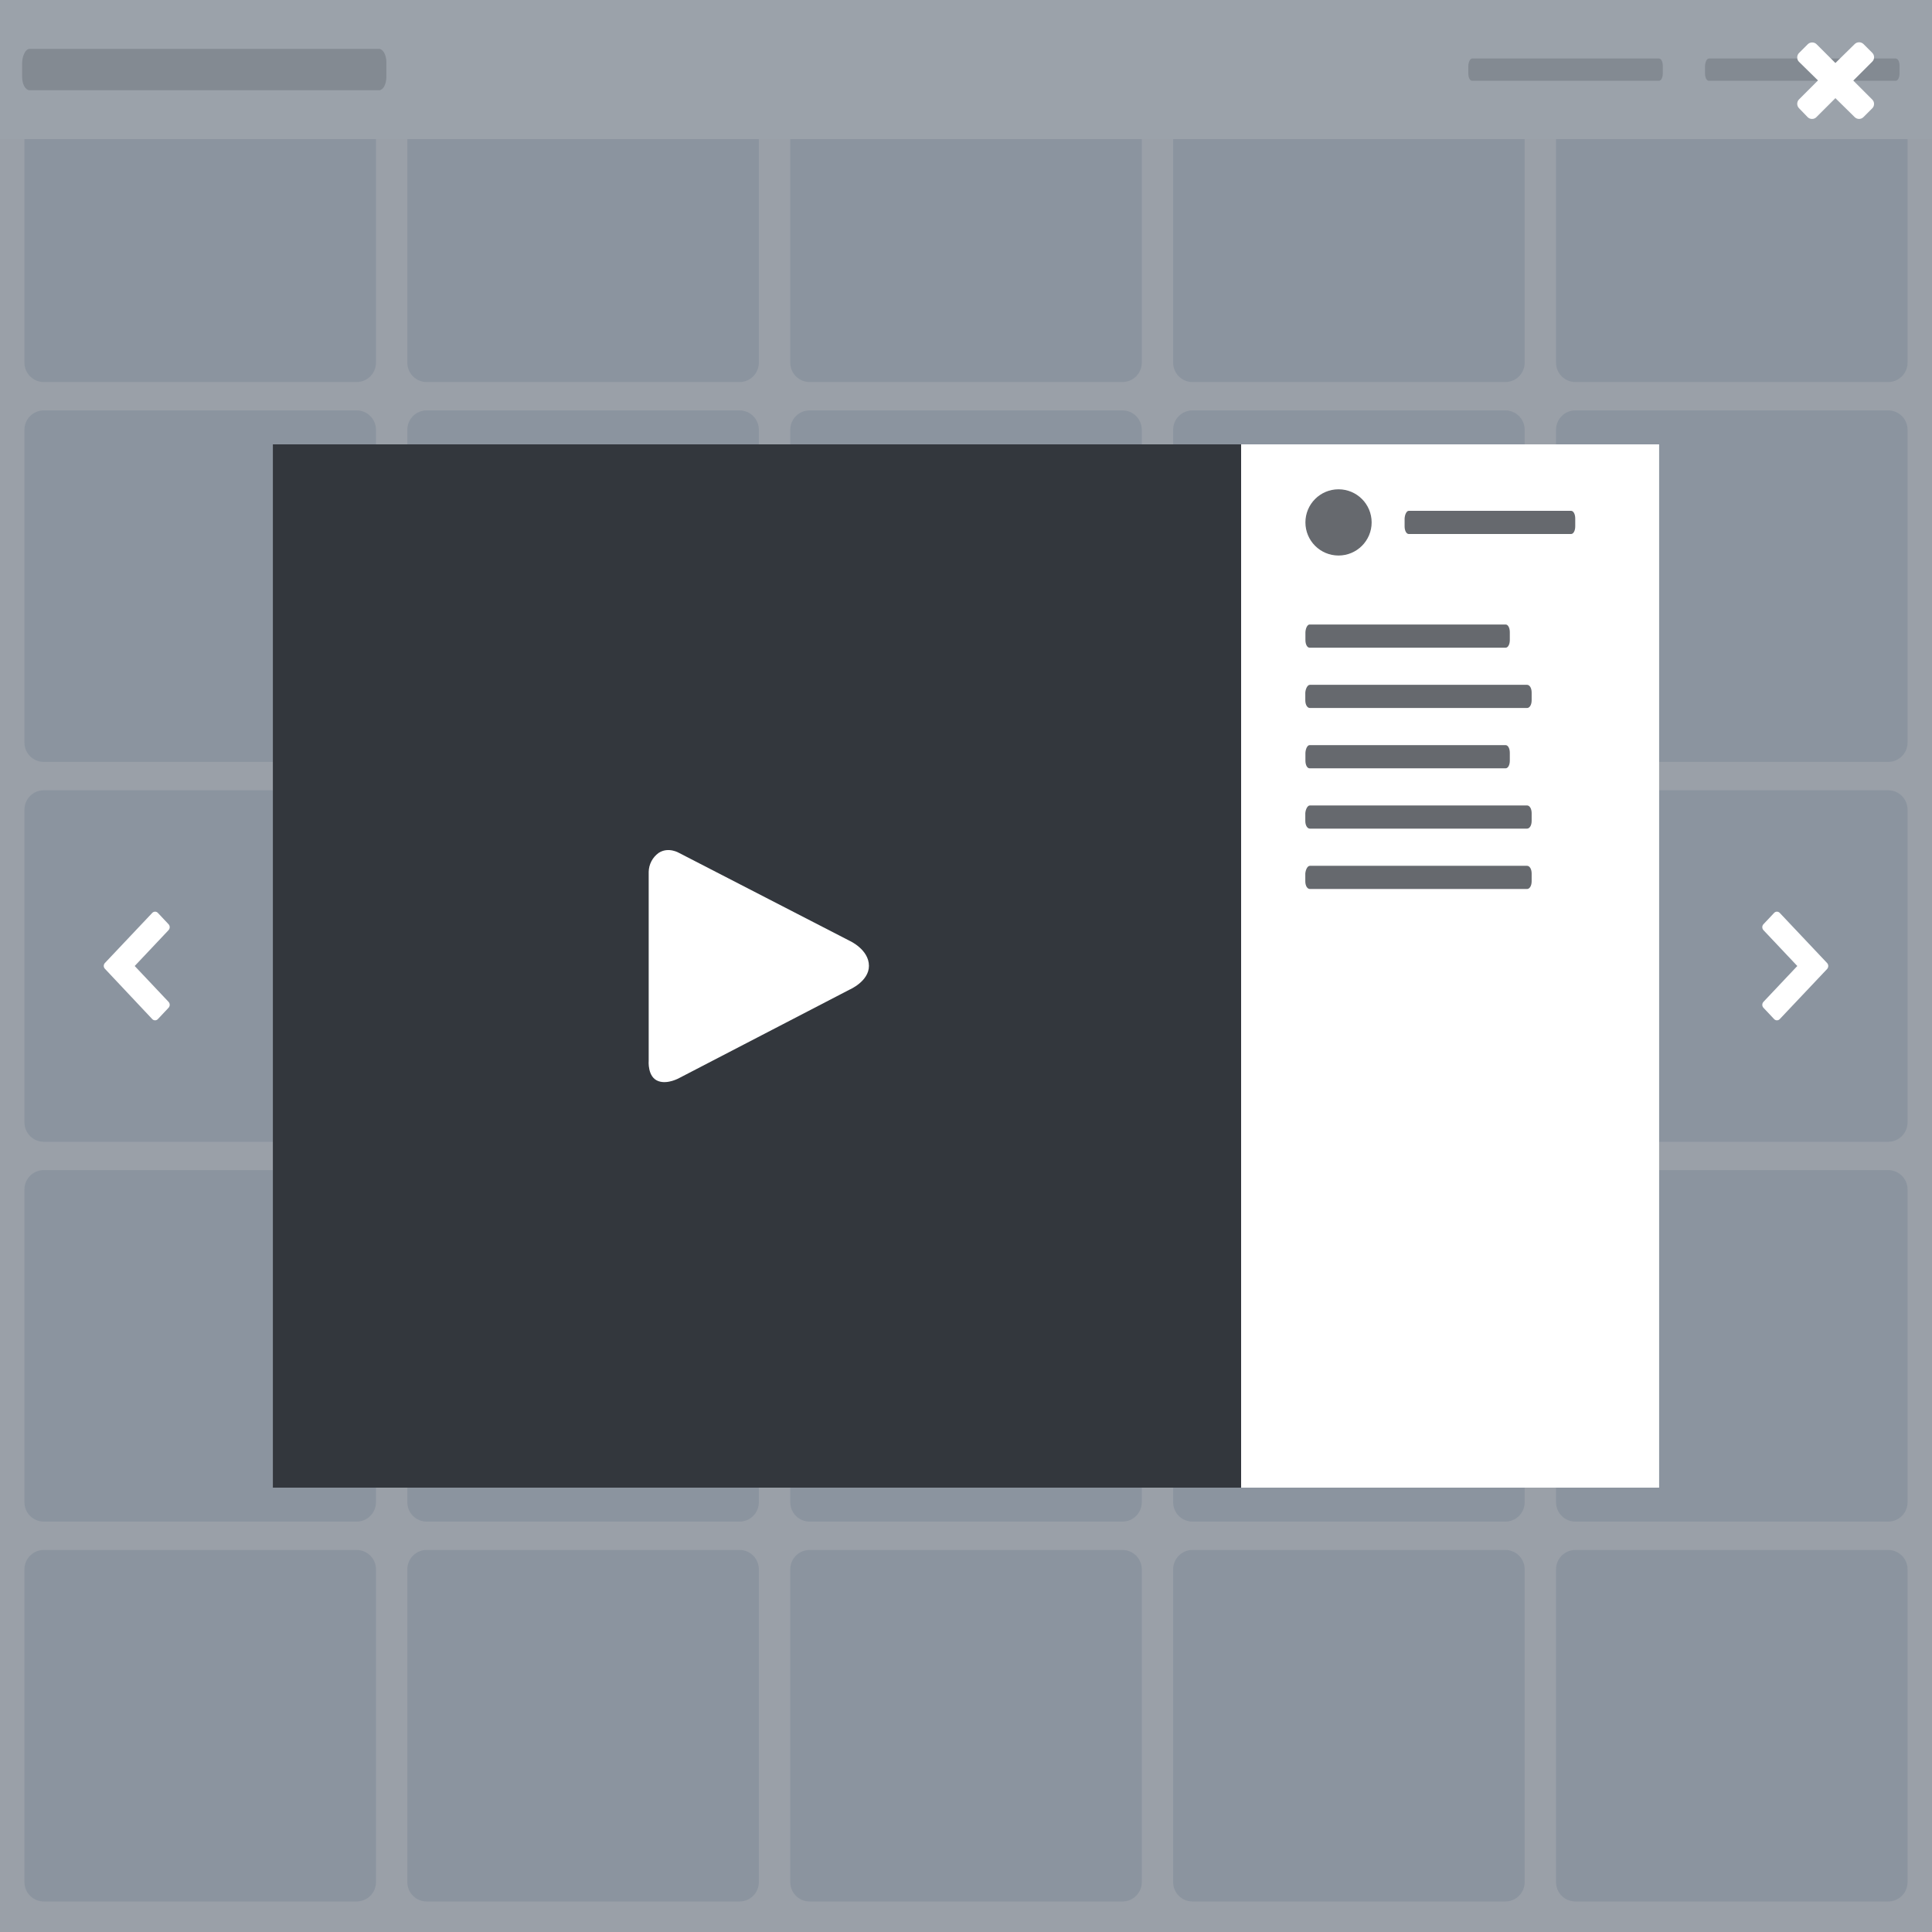
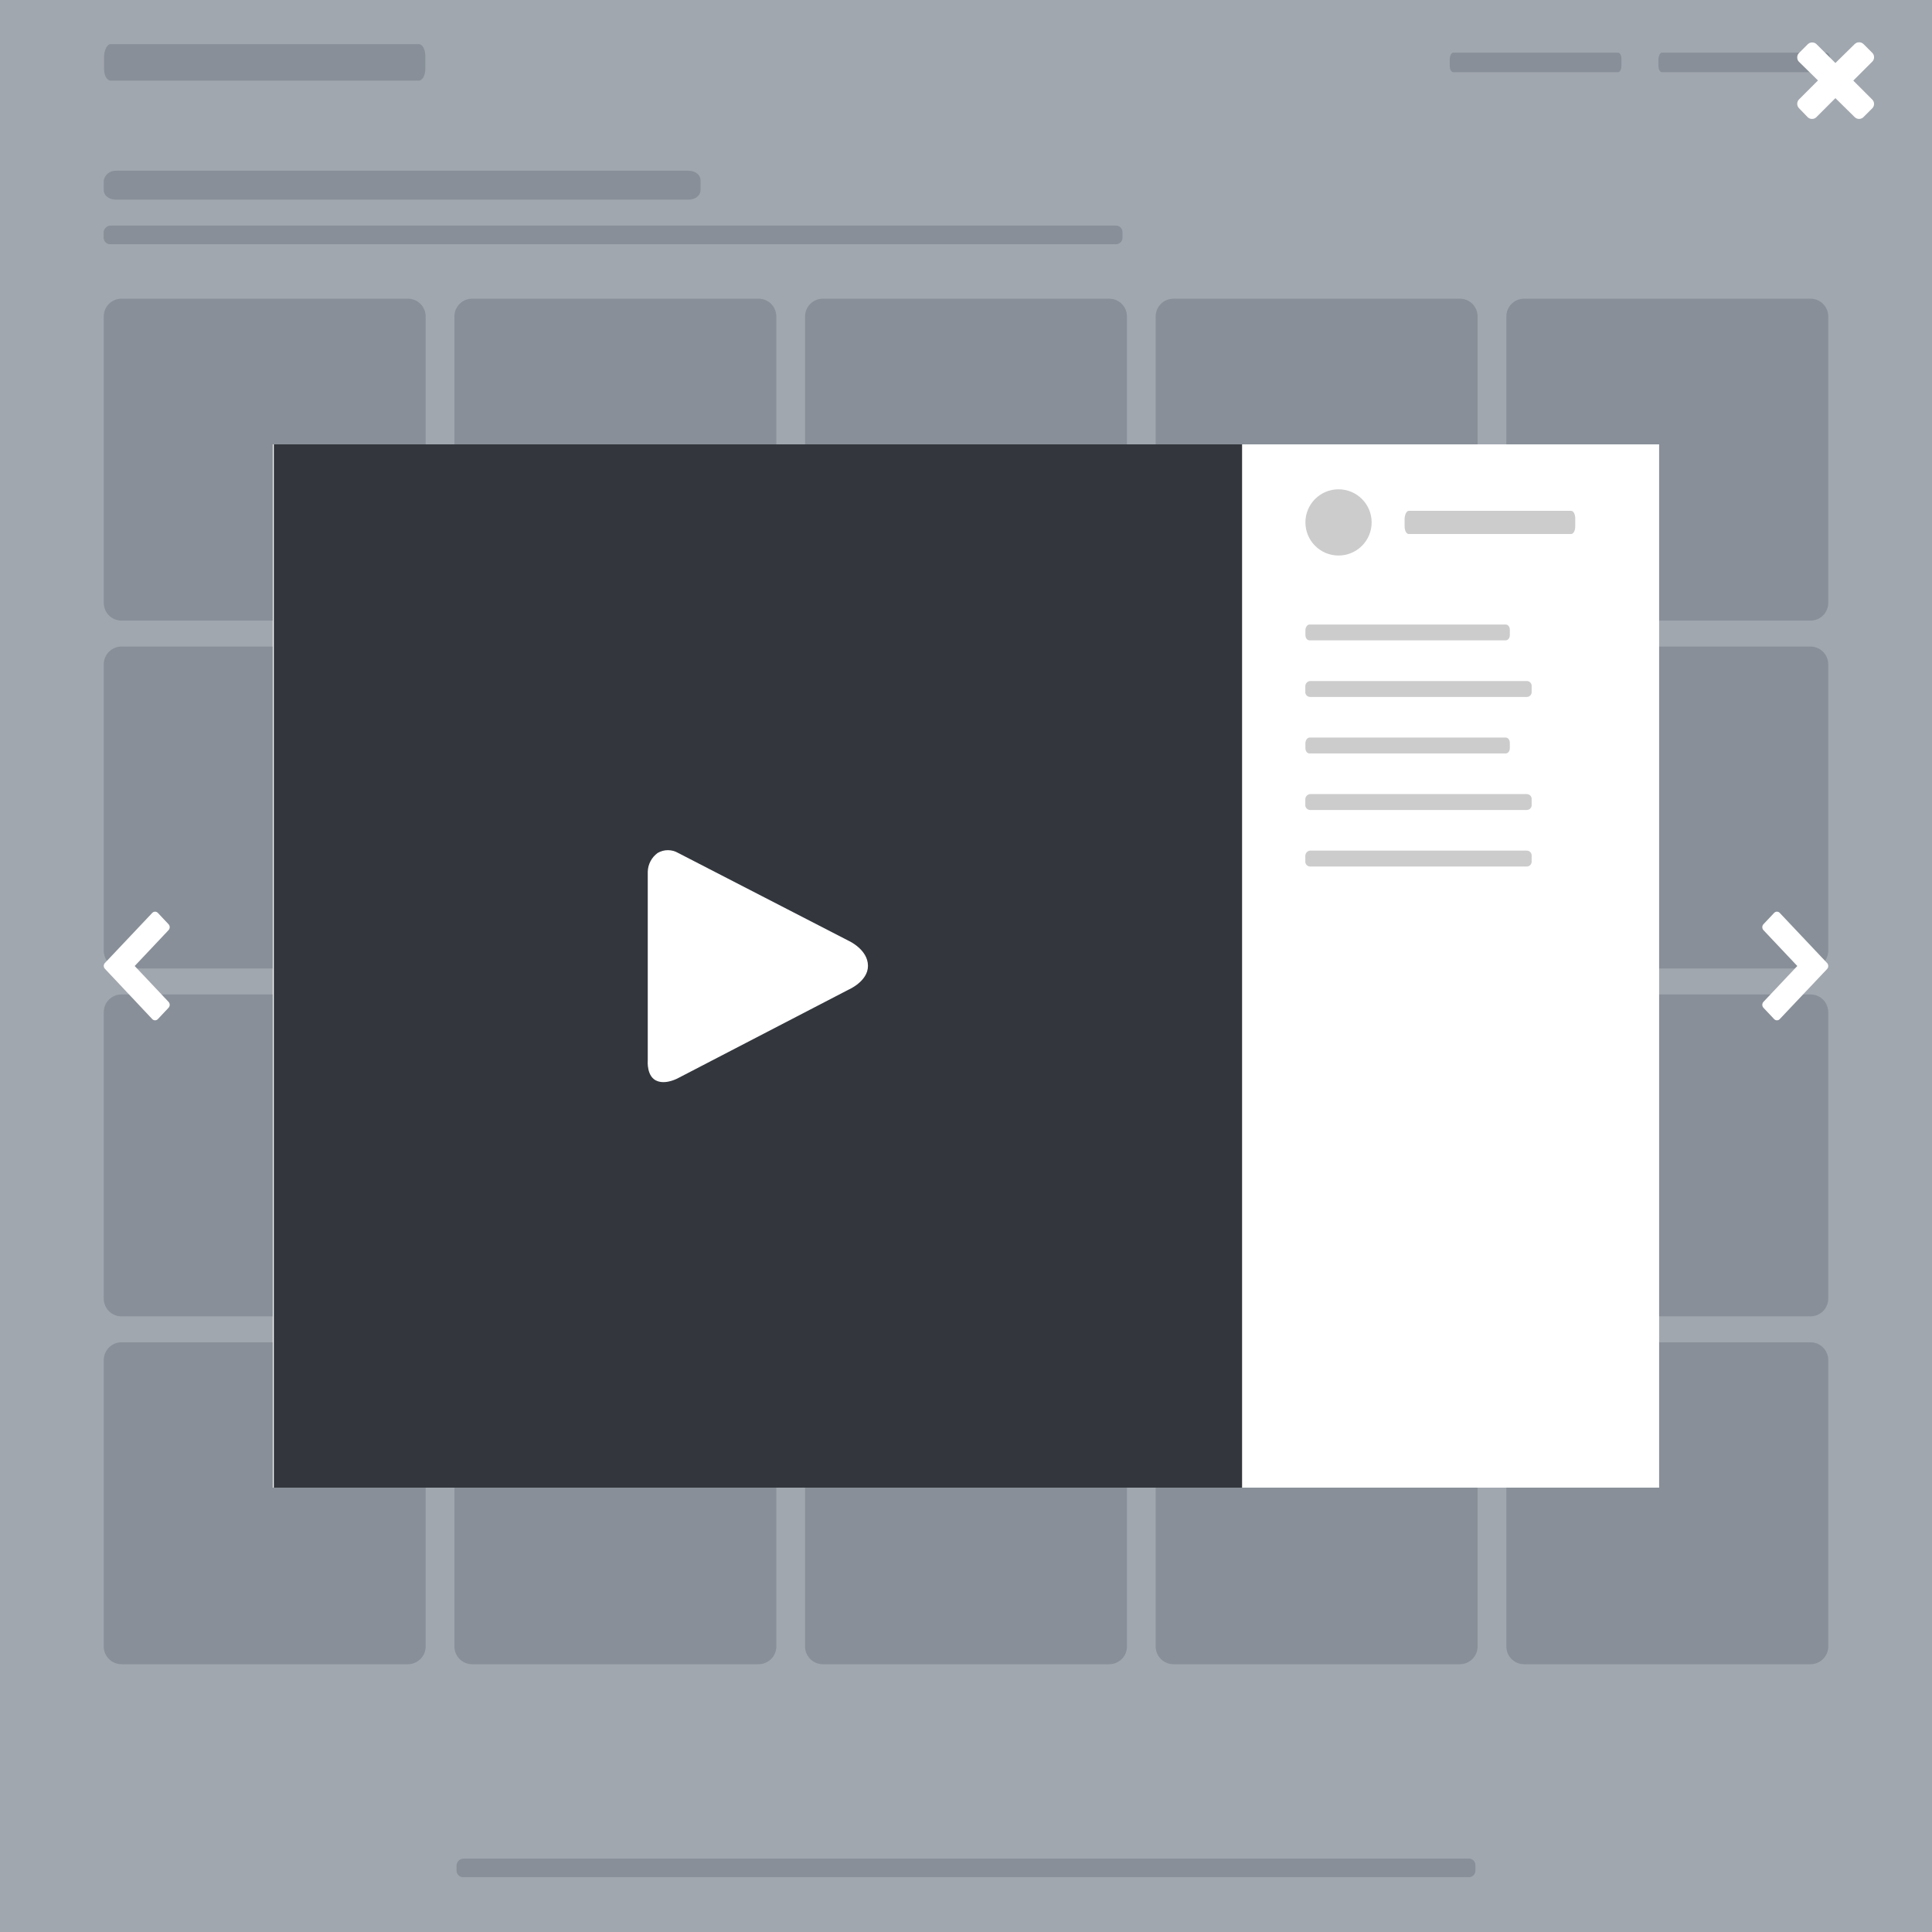
- <svg xmlns="http://www.w3.org/2000/svg" id="101c40a2-f63e-46e4-8538-a1038adffc7f" data-name="Insta" viewBox="0 0 500 500">
-   <g opacity="0.25">
-     <rect x="6.33" y="7.9" width="90.97" height="90.97" rx="5.01" ry="5.01" fill="#778ca6" />
-     <rect x="105.42" y="7.9" width="90.97" height="90.97" rx="5.01" ry="5.01" fill="#778ca6" />
-     <rect x="204.52" y="7.9" width="90.97" height="90.97" rx="5.01" ry="5.01" fill="#778ca6" />
-     <rect x="303.61" y="7.9" width="90.97" height="90.97" rx="5.01" ry="5.01" fill="#778ca6" />
-     <rect x="402.7" y="7.9" width="90.97" height="90.97" rx="5.01" ry="5.01" fill="#778ca6" />
-     <rect x="6.33" y="106.21" width="90.97" height="90.97" rx="5.01" ry="5.01" fill="#778ca6" />
-     <rect x="105.42" y="106.21" width="90.97" height="90.97" rx="5.01" ry="5.01" fill="#778ca6" />
-     <rect x="204.52" y="106.21" width="90.97" height="90.97" rx="5.01" ry="5.01" fill="#778ca6" />
-     <rect x="303.61" y="106.21" width="90.97" height="90.97" rx="5.01" ry="5.01" fill="#778ca6" />
-     <rect x="402.7" y="106.21" width="90.97" height="90.97" rx="5.01" ry="5.01" fill="#778ca6" />
-     <rect x="6.33" y="204.52" width="90.97" height="90.97" rx="5.01" ry="5.01" fill="#778ca6" />
-     <rect x="105.42" y="204.52" width="90.97" height="90.97" rx="5.01" ry="5.01" fill="#778ca6" />
-     <rect x="204.52" y="204.52" width="90.97" height="90.97" rx="5.01" ry="5.01" fill="#778ca6" />
-     <rect x="303.61" y="204.52" width="90.97" height="90.97" rx="5.01" ry="5.01" fill="#778ca6" />
-     <rect x="402.7" y="204.52" width="90.97" height="90.97" rx="5.01" ry="5.01" fill="#778ca6" />
-     <rect x="6.33" y="302.82" width="90.97" height="90.97" rx="5.01" ry="5.01" fill="#778ca6" />
-     <rect x="105.42" y="302.82" width="90.97" height="90.97" rx="5.01" ry="5.01" fill="#778ca6" />
-     <rect x="204.52" y="302.82" width="90.97" height="90.97" rx="5.01" ry="5.01" fill="#778ca6" />
-     <rect x="303.61" y="302.82" width="90.97" height="90.97" rx="5.01" ry="5.01" fill="#778ca6" />
-     <rect x="402.7" y="302.82" width="90.97" height="90.97" rx="5.01" ry="5.01" fill="#778ca6" />
-     <rect x="6.33" y="401.13" width="90.97" height="90.97" rx="5.01" ry="5.01" fill="#778ca6" />
-     <rect x="105.42" y="401.13" width="90.97" height="90.97" rx="5.01" ry="5.01" fill="#778ca6" />
-     <rect x="204.52" y="401.13" width="90.97" height="90.97" rx="5.01" ry="5.01" fill="#778ca6" />
-     <rect x="303.61" y="401.13" width="90.97" height="90.97" rx="5.01" ry="5.01" fill="#778ca6" />
-     <rect x="402.7" y="401.13" width="90.97" height="90.97" rx="5.01" ry="5.01" fill="#778ca6" />
-     <rect width="500" height="36" fill="#fff" />
-     <path d="M7.64,12.65H98.08c1,0,1.92,1.43,1.92,3.57v3.56c0,2.14-.87,3.57-1.92,3.57H7.64c-1,0-1.92-1.43-1.92-3.57V16.22C5.8,14.43,6.59,12.65,7.64,12.65Z" fill="#33373d" />
-     <path d="M381,15.14h48.33c.56,0,1,.76,1,1.91V19c0,1.15-.47,1.91-1,1.91H381c-.57,0-1-.76-1-1.91v-1.9C380,16.09,380.46,15.14,381,15.14Z" fill="#33373d" />
-     <path d="M442.26,15.14H490.6c.56,0,1,.76,1,1.91V19c0,1.15-.47,1.91-1,1.91H442.26c-.56,0-1-.76-1-1.91v-1.9C441.28,16.09,441.7,15.14,442.26,15.14Z" fill="#33373d" />
+ <svg xmlns="http://www.w3.org/2000/svg" viewBox="0 0 500 500">
+   <g id="40055412-ecb6-4e7b-b0d4-d62ee5bcffdd" data-name="Layer 5">
+     <rect width="500" height="500" fill="#fff" />
  </g>
-   <rect width="500" height="500" fill="#778ca6" opacity="0.4" />
-   <rect width="500" height="500" opacity="0.2" />
-   <rect x="70.61" y="115" width="358.77" height="270" fill="#fff" />
-   <rect x="70.61" y="115" width="250.59" height="270" fill="#33373d" />
-   <circle cx="346.41" cy="135.2" r="8.57" fill="#33373d" opacity="0.75" />
-   <path d="M339,177.23H395.2c.65,0,1.19.8,1.19,2v2c0,1.2-.54,2-1.19,2H339c-.65,0-1.19-.8-1.19-2v-2C337.89,178.23,338.38,177.23,339,177.23Z" fill="#33373d" opacity="0.75" />
-   <path d="M338.92,192.84h50.74c.59,0,1.08.8,1.08,2v2c0,1.2-.49,2-1.08,2H338.92c-.59,0-1.08-.8-1.08-2v-2C337.89,193.84,338.33,192.84,338.92,192.84Z" fill="#33373d" opacity="0.75" />
-   <path d="M338.92,161.62h50.74c.59,0,1.08.8,1.08,2v2c0,1.2-.49,2-1.08,2H338.92c-.59,0-1.08-.8-1.08-2v-2C337.89,162.62,338.33,161.62,338.92,161.62Z" fill="#33373d" opacity="0.75" />
-   <path d="M364.59,132.2h42c.59,0,1.08.8,1.08,2v2c0,1.2-.49,2-1.08,2h-42c-.59,0-1.08-.8-1.08-2v-2C363.56,133.2,364,132.2,364.59,132.2Z" fill="#33373d" opacity="0.75" />
-   <path d="M339,208.45H395.2c.65,0,1.19.81,1.19,2v2c0,1.2-.54,2-1.19,2H339c-.65,0-1.19-.8-1.19-2v-2C337.89,209.46,338.38,208.45,339,208.45Z" fill="#33373d" opacity="0.75" />
-   <path d="M339,224.07H395.2c.65,0,1.19.8,1.19,2v2c0,1.2-.54,2-1.19,2H339c-.65,0-1.19-.8-1.19-2v-2C337.89,225.07,338.38,224.07,339,224.07Z" fill="#33373d" opacity="0.75" />
-   <path d="M472.84,250.79l-12.23,12.94a1,1,0,0,1-.74.33,1,1,0,0,1-.74-.33l-2.73-2.9a1.1,1.1,0,0,1-.32-.78,1.14,1.14,0,0,1,.32-.79l8.74-9.26-8.74-9.26a1.12,1.12,0,0,1-.32-.79,1.1,1.1,0,0,1,.32-.78l2.73-2.9a1,1,0,0,1,.74-.33,1,1,0,0,1,.74.33l12.23,12.95a1.09,1.09,0,0,1,.31.78A1.13,1.13,0,0,1,472.84,250.79Z" fill="#fff" />
-   <path d="M27.16,249.21l12.23-12.94a1,1,0,0,1,.74-.33,1,1,0,0,1,.74.33l2.73,2.9a1.1,1.1,0,0,1,.32.78,1.14,1.14,0,0,1-.32.79L34.86,250l8.74,9.26a1.12,1.12,0,0,1,.32.79,1.1,1.1,0,0,1-.32.78l-2.73,2.9a1,1,0,0,1-.74.33,1,1,0,0,1-.74-.33l-12.23-13a1.09,1.09,0,0,1-.31-.78A1.13,1.13,0,0,1,27.16,249.21Z" fill="#fff" />
-   <path d="M485,26.91a1.55,1.55,0,0,1-.47,1.13l-2.27,2.27a1.61,1.61,0,0,1-2.27,0L475,25.4l-4.91,4.91a1.53,1.53,0,0,1-1.14.47,1.55,1.55,0,0,1-1.14-.47L465.58,28a1.63,1.63,0,0,1,0-2.27l4.91-4.91L465.58,16a1.55,1.55,0,0,1-.46-1.14,1.58,1.58,0,0,1,.46-1.14l2.27-2.27a1.58,1.58,0,0,1,1.14-.46,1.56,1.56,0,0,1,1.14.46L475,16.31,480,11.4a1.63,1.63,0,0,1,2.27,0l2.27,2.27a1.59,1.59,0,0,1,.47,1.14,1.55,1.55,0,0,1-.47,1.14l-4.91,4.91,4.91,4.91A1.55,1.55,0,0,1,485,26.91Z" fill="#fff" />
-   <g id="0ba53ae4-1c86-45f2-b2f3-28ce0e2fe275" data-name="c57a05da-a12d-4341-84b0-9e5a58be08dd">
-     <path d="M167.88,249.5V225.62a6.21,6.21,0,0,1,2.55-4.87c2.55-1.7,5.34,0,5.34,0l44.11,22.73s5,2.24,5,6.49c0,4-5,6.14-5,6.14L175.77,279s-2.93,1.66-5.34.81c-2.94-1-2.55-5.33-2.55-5.33Z" fill="#fff" />
+   <g id="a39b311f-abe0-4497-aa2c-243ccda34dd3" data-name="Insta">
+     <g opacity="0.25">
+       <rect x="26.85" y="77.3" width="83.31" height="83.31" rx="4.59" ry="4.59" fill="#33373d" />
+       <rect x="117.6" y="77.3" width="83.31" height="83.31" rx="4.59" ry="4.59" fill="#33373d" />
+       <rect x="208.35" y="77.3" width="83.31" height="83.31" rx="4.59" ry="4.59" fill="#33373d" />
+       <rect x="299.09" y="77.3" width="83.31" height="83.31" rx="4.59" ry="4.59" fill="#33373d" />
+       <rect x="389.84" y="77.3" width="83.31" height="83.31" rx="4.59" ry="4.59" fill="#33373d" />
+       <rect x="26.85" y="167.33" width="83.31" height="83.31" rx="4.59" ry="4.59" fill="#33373d" />
+       <rect x="117.6" y="167.33" width="83.31" height="83.31" rx="4.59" ry="4.59" fill="#33373d" />
+       <rect x="208.35" y="167.33" width="83.31" height="83.31" rx="4.59" ry="4.59" fill="#33373d" />
+       <rect x="299.09" y="167.33" width="83.31" height="83.31" rx="4.59" ry="4.59" fill="#33373d" />
+       <rect x="389.84" y="167.33" width="83.31" height="83.31" rx="4.59" ry="4.59" fill="#33373d" />
+       <rect x="26.85" y="257.36" width="83.31" height="83.31" rx="4.59" ry="4.59" fill="#33373d" />
+       <rect x="117.6" y="257.36" width="83.31" height="83.31" rx="4.59" ry="4.59" fill="#33373d" />
+       <rect x="208.35" y="257.36" width="83.31" height="83.31" rx="4.59" ry="4.59" fill="#33373d" />
+       <rect x="299.09" y="257.36" width="83.31" height="83.31" rx="4.59" ry="4.59" fill="#33373d" />
+       <rect x="389.84" y="257.36" width="83.31" height="83.31" rx="4.59" ry="4.59" fill="#33373d" />
+       <rect x="26.85" y="347.39" width="83.31" height="83.31" rx="4.59" ry="4.59" fill="#33373d" />
+       <rect x="117.6" y="347.39" width="83.31" height="83.31" rx="4.59" ry="4.59" fill="#33373d" />
+       <rect x="208.35" y="347.39" width="83.31" height="83.31" rx="4.59" ry="4.59" fill="#33373d" />
+       <rect x="299.09" y="347.39" width="83.31" height="83.31" rx="4.59" ry="4.59" fill="#33373d" />
+       <rect x="389.84" y="347.39" width="83.31" height="83.31" rx="4.59" ry="4.59" fill="#33373d" />
+       <rect y="0.27" width="500" height="31.75" fill="#fff" />
+       <path d="M28.62,11.42h79.76c.93,0,1.7,1.26,1.7,3.15v3.14c0,1.89-.77,3.15-1.7,3.15H28.62c-.92,0-1.7-1.26-1.7-3.15V14.57C27,13,27.7,11.42,28.62,11.42Z" fill="#33373d" />
+       <path d="M376.1,13.62h42.63c.49,0,.9.67.9,1.68V17c0,1-.41,1.68-.9,1.68H376.1c-.5,0-.91-.67-.91-1.68V15.3C375.23,14.46,375.6,13.62,376.1,13.62Z" fill="#33373d" />
+       <path d="M430.11,13.62h42.63c.49,0,.9.67.9,1.68V17c0,1-.41,1.68-.9,1.68H430.11c-.5,0-.91-.67-.91-1.68V15.3C429.24,14.46,429.61,13.62,430.11,13.62Z" fill="#33373d" />
+       <path d="M30,44.18H178.15c1.72,0,3.15,1,3.15,2.5v2.49c0,1.5-1.43,2.5-3.15,2.5H30c-1.72,0-3.15-1-3.15-2.5V46.68A3.1,3.1,0,0,1,30,44.18Z" fill="#33373d" />
+       <path d="M28.69,58.38h260A1.69,1.69,0,0,1,290.5,60v1.61a1.69,1.69,0,0,1-1.84,1.6h-260a1.69,1.69,0,0,1-1.84-1.6V60A1.86,1.86,0,0,1,28.69,58.38Z" fill="#33373d" />
+       <path d="M120,481H380a1.69,1.69,0,0,1,1.84,1.6v1.6a1.69,1.69,0,0,1-1.84,1.61H120a1.69,1.69,0,0,1-1.84-1.61v-1.6A1.87,1.87,0,0,1,120,481Z" fill="#33373d" />
+     </g>
+     <rect width="500" height="500" fill="#778ca6" opacity="0.4" />
+     <rect width="500" height="500" opacity="0.2" />
+     <rect x="70.61" y="115" width="358.77" height="270" fill="#fff" />
+     <rect x="70.86" y="115" width="250.59" height="270" fill="#33373d" />
+     <circle cx="346.41" cy="135.2" r="8.57" opacity="0.2" />
+     <path d="M339,176.25H395.2a1.26,1.26,0,0,1,1.19,1.37V179a1.26,1.26,0,0,1-1.19,1.37H339a1.26,1.26,0,0,1-1.19-1.37v-1.37A1.38,1.38,0,0,1,339,176.25Z" opacity="0.2" />
+     <path d="M338.92,190.88h50.74c.59,0,1.08.55,1.08,1.37v1.37c0,.82-.49,1.37-1.08,1.37H338.92c-.59,0-1.08-.55-1.08-1.37v-1.37C337.89,191.56,338.33,190.88,338.92,190.88Z" opacity="0.2" />
+     <path d="M338.92,161.62h50.74c.59,0,1.08.54,1.08,1.37v1.36c0,.83-.49,1.37-1.08,1.37H338.92c-.59,0-1.08-.54-1.08-1.37V163C337.89,162.3,338.33,161.62,338.92,161.62Z" opacity="0.2" />
+     <path d="M364.59,132.2h42c.59,0,1.08.8,1.08,2v2c0,1.2-.49,2-1.08,2h-42c-.59,0-1.08-.8-1.08-2v-2C363.56,133.2,364,132.2,364.59,132.2Z" opacity="0.2" />
+     <path d="M339,205.51H395.2a1.26,1.26,0,0,1,1.19,1.37v1.37a1.26,1.26,0,0,1-1.19,1.37H339a1.26,1.26,0,0,1-1.19-1.37v-1.37A1.39,1.39,0,0,1,339,205.51Z" opacity="0.2" />
+     <path d="M339,220.14H395.2a1.26,1.26,0,0,1,1.19,1.37v1.37a1.26,1.26,0,0,1-1.19,1.37H339a1.26,1.26,0,0,1-1.19-1.37v-1.37A1.39,1.39,0,0,1,339,220.14Z" opacity="0.2" />
+     <path d="M472.84,250.79l-12.23,12.94a1,1,0,0,1-.74.33,1,1,0,0,1-.74-.33l-2.73-2.9a1.1,1.1,0,0,1-.32-.78,1.14,1.14,0,0,1,.32-.79l8.74-9.26-8.74-9.26a1.12,1.12,0,0,1-.32-.79,1.1,1.1,0,0,1,.32-.78l2.73-2.9a1,1,0,0,1,.74-.33,1,1,0,0,1,.74.33l12.23,12.95a1.09,1.09,0,0,1,.31.78A1.13,1.13,0,0,1,472.84,250.79Z" fill="#fff" />
+     <path d="M27.16,249.21l12.23-12.94a1,1,0,0,1,.74-.33,1,1,0,0,1,.74.33l2.73,2.9a1.1,1.1,0,0,1,.32.78,1.14,1.14,0,0,1-.32.79L34.86,250l8.74,9.26a1.12,1.12,0,0,1,.32.79,1.1,1.1,0,0,1-.32.78l-2.73,2.9a1,1,0,0,1-.74.33,1,1,0,0,1-.74-.33l-12.23-13a1.09,1.09,0,0,1-.31-.78A1.13,1.13,0,0,1,27.16,249.21Z" fill="#fff" />
+     <path d="M485,26.91a1.55,1.55,0,0,1-.47,1.13l-2.27,2.27a1.61,1.61,0,0,1-2.27,0L475,25.4l-4.91,4.91a1.53,1.53,0,0,1-1.14.47,1.55,1.55,0,0,1-1.14-.47L465.58,28a1.63,1.63,0,0,1,0-2.27l4.91-4.91L465.58,16a1.55,1.55,0,0,1-.46-1.14,1.58,1.58,0,0,1,.46-1.14l2.27-2.27a1.58,1.58,0,0,1,1.14-.46,1.56,1.56,0,0,1,1.14.46L475,16.31,480,11.4a1.63,1.63,0,0,1,2.27,0l2.27,2.27a1.59,1.59,0,0,1,.47,1.14,1.55,1.55,0,0,1-.47,1.14l-4.91,4.91,4.91,4.91A1.55,1.55,0,0,1,485,26.91Z" fill="#fff" />
+     <g id="4ee9da31-1cde-41aa-b5ce-00dc34ed26e4" data-name="c57a05da-a12d-4341-84b0-9e5a58be08dd">
+       <path d="M167.64,249.5V225.62a6.21,6.21,0,0,1,2.55-4.87,5.26,5.26,0,0,1,5.33,0l44.11,22.73s5,2.24,5,6.49c0,4-5,6.14-5,6.14L175.52,279s-2.92,1.66-5.33.81c-2.94-1-2.55-5.33-2.55-5.33Z" fill="#fff" />
+     </g>
  </g>
</svg>
